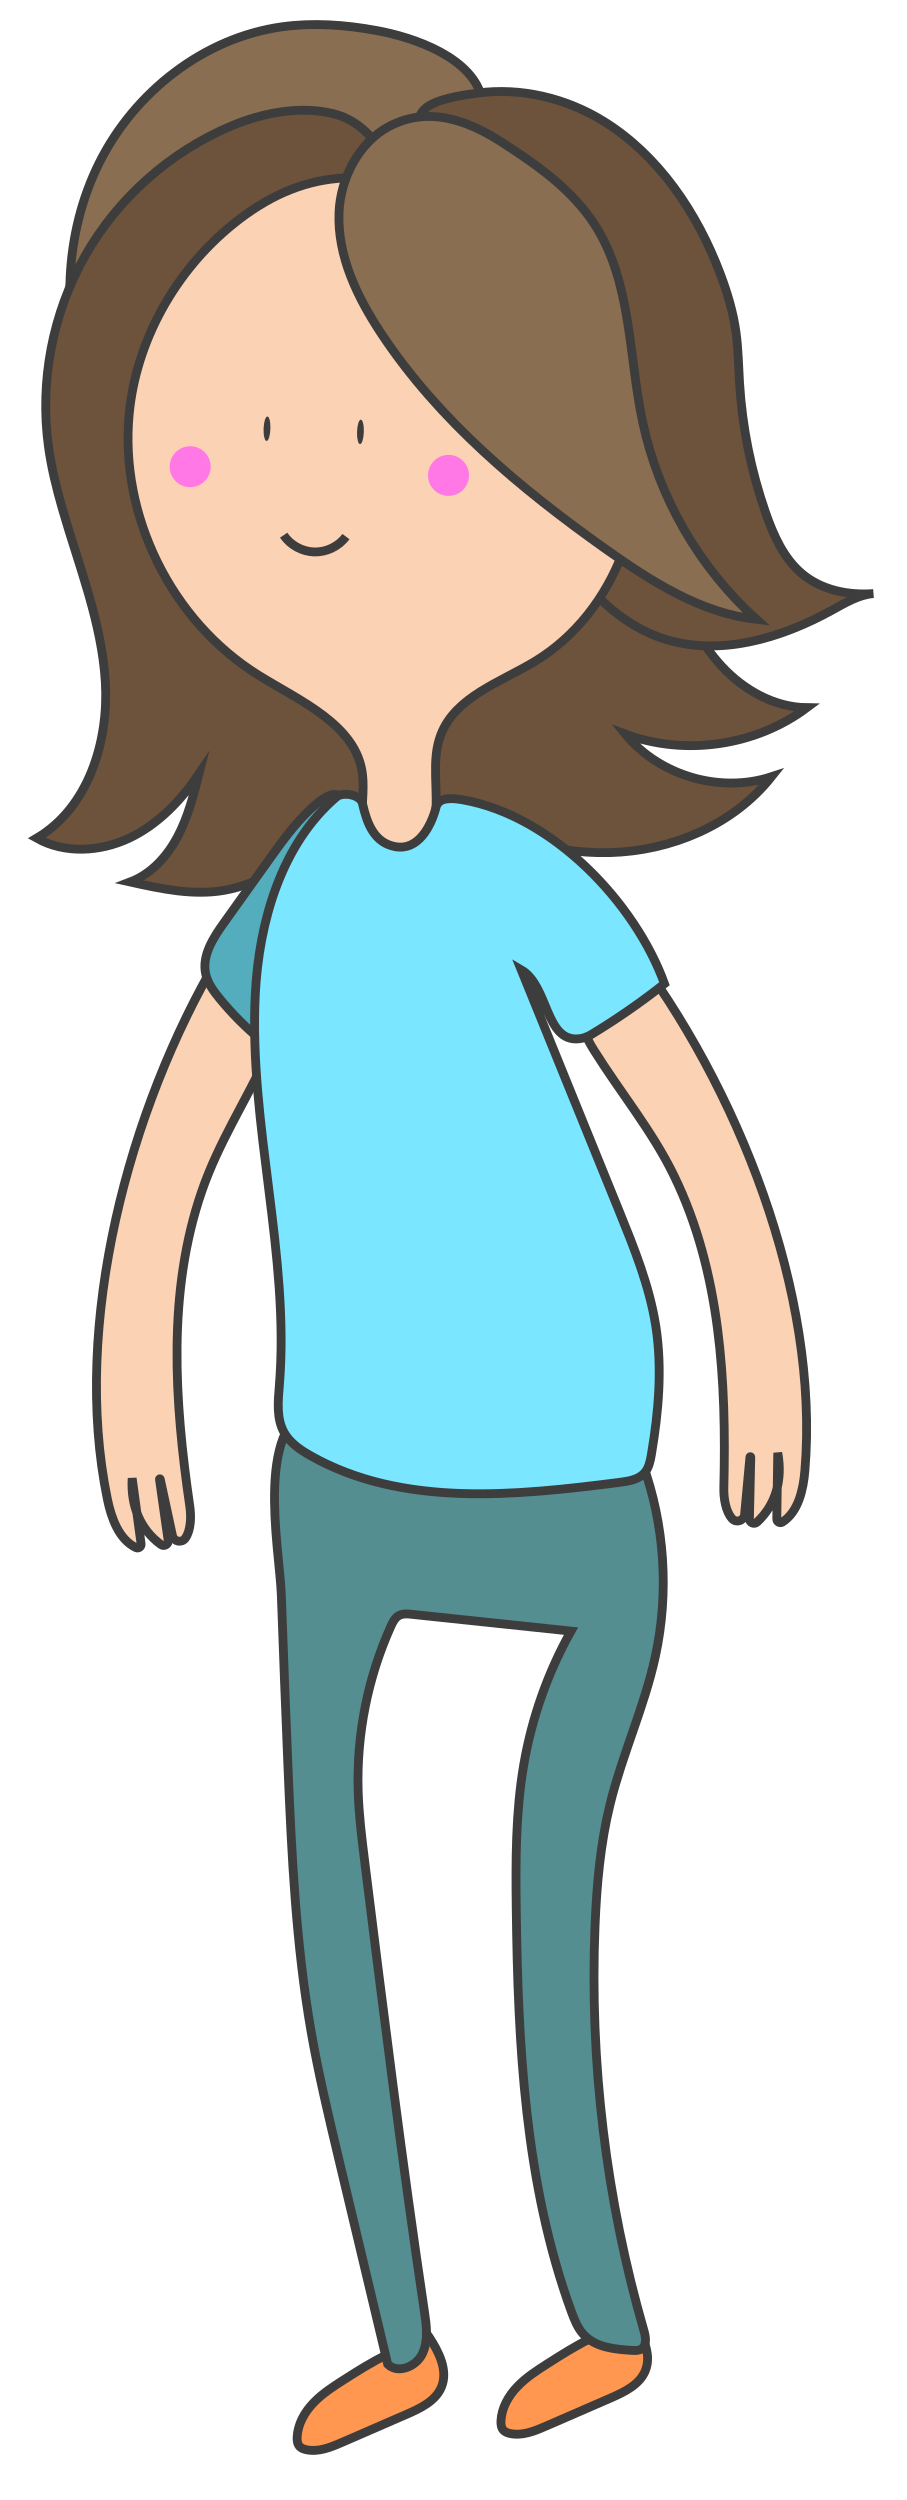
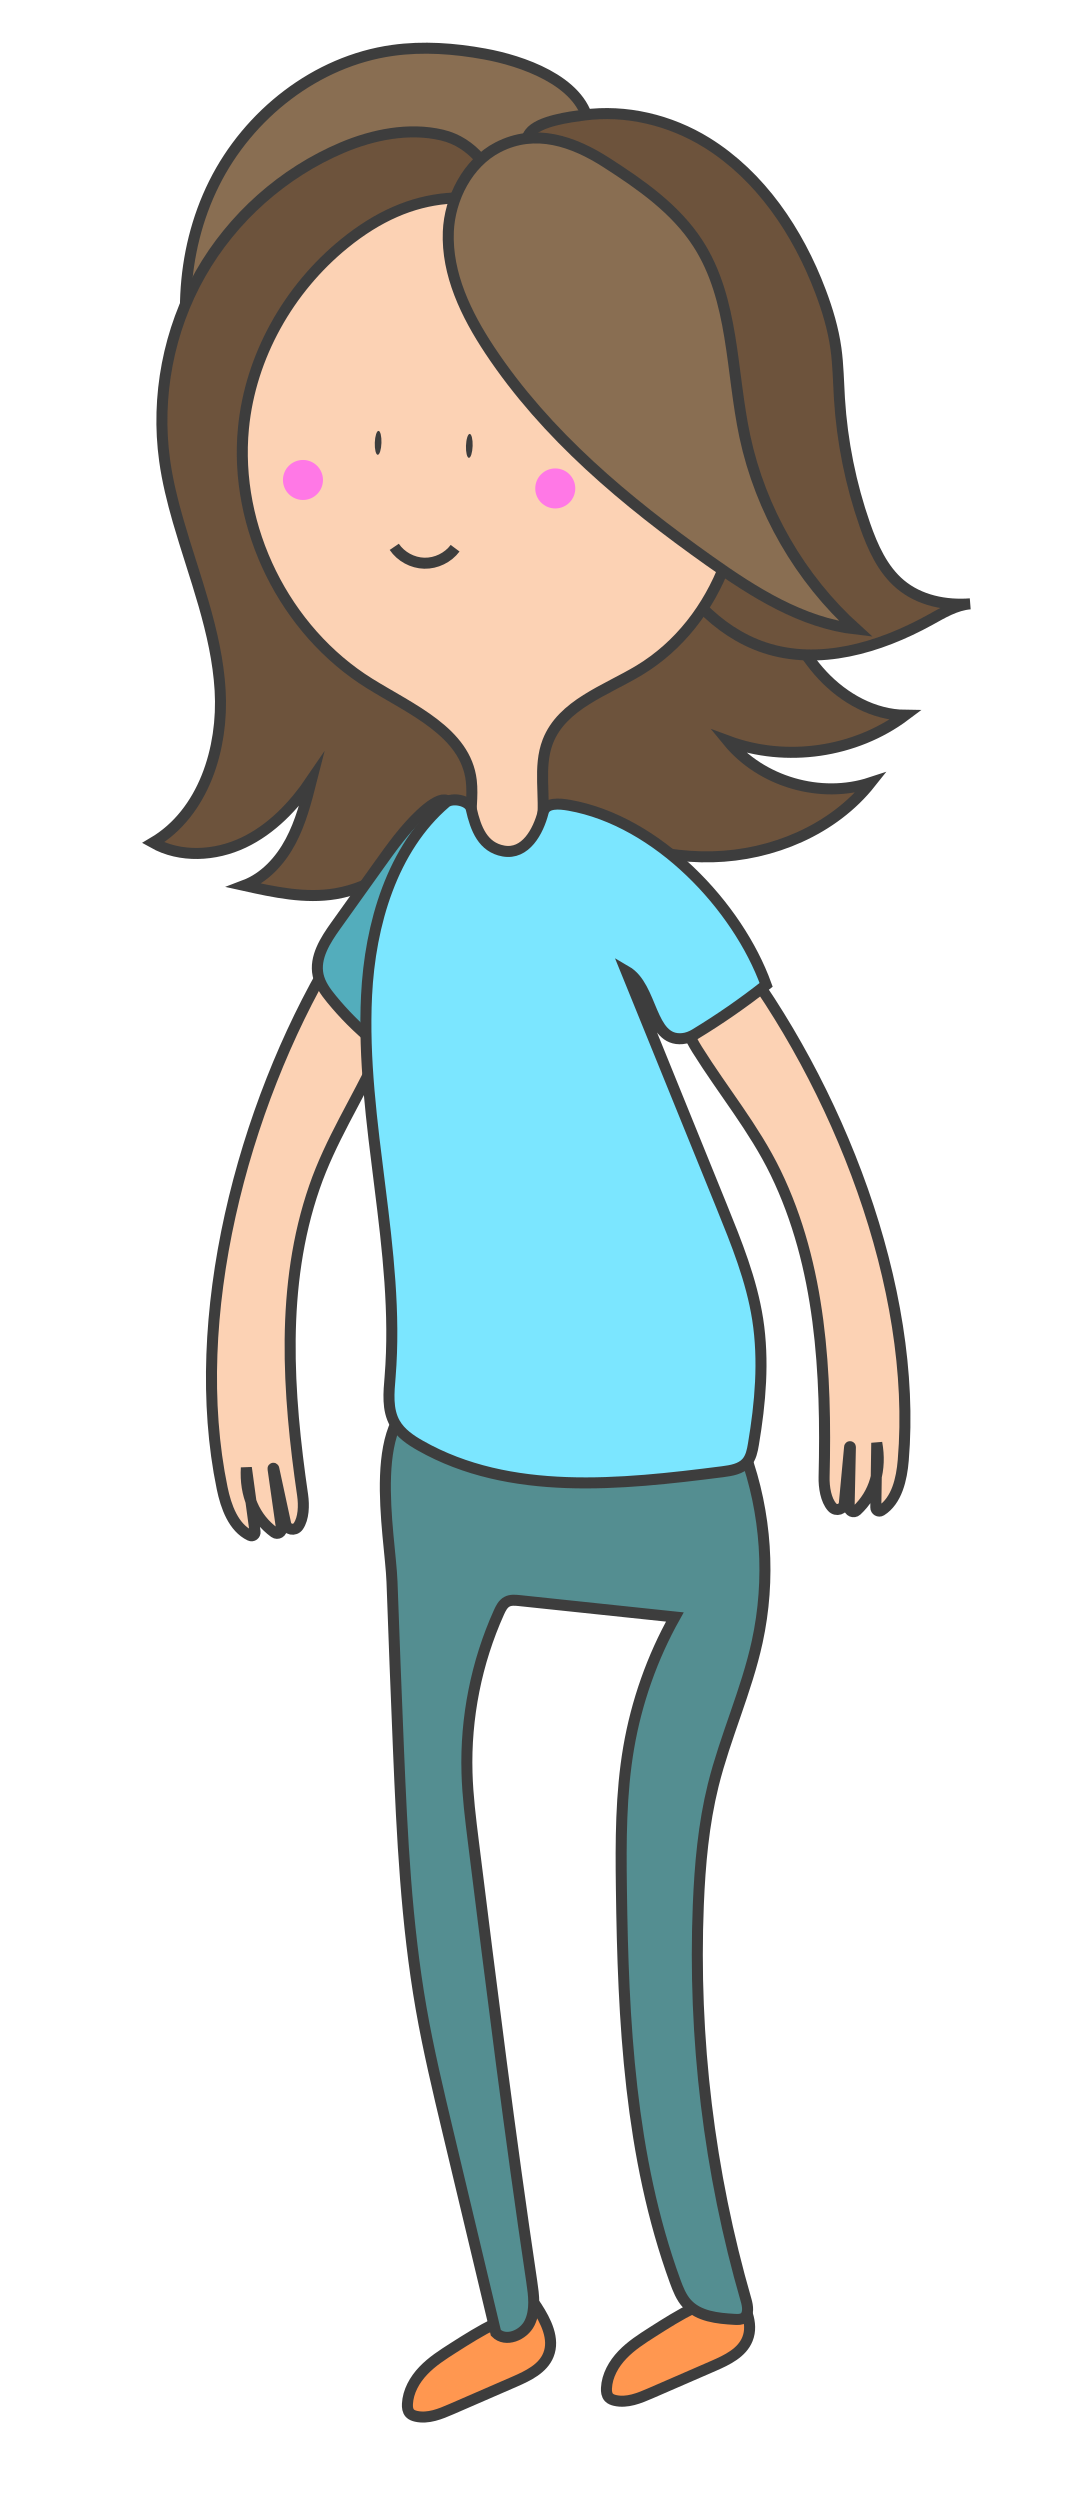
- <svg xmlns="http://www.w3.org/2000/svg" version="1.1" id="Calque_1" x="0px" y="0px" viewBox="0 0 204.8 564.8" style="enable-background:new 0 0 204.8 564.8;" xml:space="preserve">
-   <style type="text/css">
- 	.st0{fill:#6D533C;stroke:#3D3D3D;stroke-width:2;stroke-miterlimit:10;}
- 	.st1{fill:#896E52;stroke:#3D3D3D;stroke-width:2;stroke-miterlimit:10;}
- 	.st2{fill:#FF9750;stroke:#3D3D3D;stroke-width:2;stroke-miterlimit:10;}
- 	.st3{fill:#548E91;stroke:#3D3D3D;stroke-width:2;stroke-miterlimit:10;}
- 	.st4{fill:#FCD2B4;stroke:#3D3D3D;stroke-width:2;stroke-miterlimit:10;}
- 	.st5{fill:#53ADBC;stroke:#3D3D3D;stroke-width:2;stroke-miterlimit:10;}
- 	.st6{fill:#7BE6FF;stroke:#3D3D3D;stroke-width:2;stroke-miterlimit:10;}
- 	.st7{fill:#3D3D3D;}
- 	.st8{fill:none;stroke:#3D3D3D;stroke-width:2;stroke-miterlimit:10;}
- 	.st9{fill:#FF78E6;}
- </style>
+ <svg xmlns="http://www.w3.org/2000/svg" version="1.1" id="Calque_1" x="0px" y="0px" width="195.02px" height="453.351px" viewBox="0 48.351 195.02 453.351" enable-background="new 0 48.351 195.02 453.351" xml:space="preserve">
  <g>
-     <path class="st0" d="M137.69,192.62c13.91-0.34,27.97-6.23,36.61-17.14c-11.58,3.81-25.32-0.2-33.04-9.64   c13.51,5.02,29.5,2.69,41.02-5.96c-7.26-0.08-14.13-3.91-19.1-9.22s-8.23-11.97-10.8-18.77c-1.18-3.13-2.3-6.42-4.67-8.78   c-2.95-2.94-7.46-3.92-11.59-3.36s-7.95,2.48-11.5,4.67c-11.19,6.9-20.49,16.81-26.68,28.41c-2.93,5.49-5.19,11.67-5.28,17.95   c-0.04,2.85,0.12,7.11,1.8,9.57c2.24,3.3,2.31,1.12,4.92,1.7c5.84,1.29,11.57,5.54,17.49,7.42   C123.6,191.62,130.64,192.79,137.69,192.62z" />
-     <path class="st1" d="M85.02,6.89C77.99,5.6,70.77,5.07,63.69,6.06C46,8.53,30.34,20.86,22.39,36.85s-8.5,35.19-2.96,52.17   c0.46,1.4,1.14,2.97,2.55,3.37c0.82,0.23,1.69,0,2.51-0.23c14.13-4,28.38-8.38,40.75-16.3c10.8-6.92,19.77-16.3,28.63-25.58   c6.21-6.51,17.1-17.35,15.15-27.52C107.13,12.95,93.33,8.4,85.02,6.89z" />
-     <path class="st0" d="M52.12,28.52c-13.75,5.81-25.49,16.25-32.87,29.23s-10.34,28.41-8.29,43.2c0.65,4.71,1.8,9.35,3.11,13.92   c3.74,12.98,8.93,25.76,9.73,39.24s-3.87,28.39-15.51,35.25c6.3,3.55,14.34,3.09,20.88,0s11.72-8.53,15.78-14.52   c-1.24,4.87-2.5,9.8-4.86,14.23c-2.36,4.44-5.97,8.41-10.68,10.19c6.95,1.54,14.11,3.09,21.13,1.9   c8.77-1.49,16.24-7.05,23.18-12.62c3.76-3.02,7.54-6.17,10.1-10.25c4.39-7.02,4.58-15.74,5.46-23.97   c1.57-14.75,5.71-29.13,7.6-43.85c2.03-15.88,1.37-32.09-1.87-47.76c-2.58-12.49-5.56-33.68-19.88-37.07   C67.52,23.85,59.21,25.53,52.12,28.52z" />
-     <path class="st0" d="M136.33,27.37c12.42,7.67,21.16,20.61,26.4,34.53c1.6,4.24,2.91,8.62,3.54,13.13   c0.53,3.83,0.57,7.72,0.81,11.58c0.62,9.96,2.61,19.83,5.88,29.21c1.79,5.14,4.11,10.34,8.22,13.79   c4.43,3.72,10.46,4.93,16.16,4.49c-3.36,0.27-6.39,2.11-9.36,3.75c-11.73,6.47-25.68,10.59-38.32,6.36   c-11.11-3.72-19.54-13.41-24.85-24.14c-5.31-10.73-7.97-22.61-11.12-34.21c-4.4-16.24-9.82-32.17-16.22-47.68   c-1.45-3.5-4.66-9.52-2.02-13.02c2.11-2.8,9.3-3.7,12.43-4.13C117.67,19.7,127.89,22.16,136.33,27.37z" />
-     <path class="st2" d="M123.83,533.92c-2.46,1.57-4.95,3.16-6.96,5.27c-2.02,2.11-3.55,4.82-3.69,7.73   c-0.04,0.76,0.05,1.58,0.57,2.14c0.37,0.39,0.9,0.58,1.42,0.7c2.78,0.63,5.61-0.53,8.22-1.67c4.85-2.11,9.71-4.22,14.56-6.33   c3.14-1.37,6.58-3.02,7.85-6.2c1.49-3.7-0.58-7.81-2.74-11.15c-0.44-0.69-1.04-1.45-1.86-1.41c-1.6,0.08-5.85,4.38-7.75,5.3   C130.09,529.94,127.01,531.89,123.83,533.92z" />
-     <path class="st2" d="M77.78,537.58c-2.46,1.57-4.95,3.16-6.96,5.27c-2.02,2.11-3.55,4.82-3.69,7.73c-0.04,0.76,0.05,1.58,0.57,2.14   c0.37,0.39,0.9,0.58,1.42,0.7c2.78,0.63,5.61-0.53,8.22-1.67c4.85-2.11,9.71-4.22,14.56-6.33c3.14-1.37,6.58-3.02,7.85-6.2   c1.49-3.7-0.58-7.81-2.74-11.15c-0.44-0.69-1.04-1.45-1.86-1.41c-1.6,0.08-5.85,4.38-7.75,5.3   C84.05,533.61,80.96,535.55,77.78,537.58z" />
-     <path class="st3" d="M65.06,399.23c0.84,20.04,1.8,40.14,5.25,59.88c1.67,9.52,3.91,18.93,6.15,28.33   c3.71,15.56,7.42,31.12,11.13,46.68c2.26,2.25,6.39,0.59,7.81-2.31s0.97-6.35,0.49-9.56c-5.04-33.82-9.27-67.77-13.5-101.71   c-0.66-5.32-1.33-10.64-1.48-16c-0.37-12.72,2.18-25.53,7.38-37.09c0.43-0.96,0.94-1.97,1.84-2.47c0.86-0.47,1.89-0.38,2.86-0.28   c12,1.27,24,2.53,36.01,3.8c-5.23,9.34-8.86,19.62-10.68,30.23c-1.83,10.69-1.83,21.61-1.69,32.45   c0.39,30.78,1.94,62.15,12.42,90.96c0.68,1.86,1.42,3.76,2.73,5.21c2.71,2.99,7.09,3.42,11.05,3.65c0.73,0.04,1.53,0.07,2.14-0.35   c1.2-0.83,0.92-2.7,0.5-4.13c-8.54-29.57-12.29-60.62-11.04-91.47c0.38-9.29,1.21-18.6,3.44-27.62   c2.79-11.24,7.71-21.86,10.18-33.18c3.15-14.45,2.13-29.83-2.91-43.69c-0.45-1.25-0.96-2.52-1.89-3.44   c-1.75-1.73-4.45-1.77-6.88-1.77c-11.27-0.02-22.46-1.56-33.52-3.67c-9.3-1.78-20.71-6.48-30.24-4.63   c-15.68,3.05-9.42,32.51-9.05,43.35C64.02,373.34,64.52,386.29,65.06,399.23z" />
-     <path class="st4" d="M45.6,269.09c-7.86,22.77-6.17,47.52-2.72,71.23c0.34,2.37,0.25,5.38-1,7.18c-0.81,1.17-2.63,0.81-2.93-0.59   c-0.92-4.25-1.83-8.5-2.75-12.75c-0.02-0.11-0.19-0.08-0.17,0.03l1.96,13.79c0.13,0.9-0.89,1.51-1.63,0.97   c-4.65-3.39-6.88-8.74-6.5-14.99l2.01,14.82c0.09,0.64-0.57,1.14-1.15,0.86c-3.84-1.82-5.58-6.67-6.46-10.95   c-8.13-39.39,4.71-88.05,25.18-122.61c0.03-0.05,0.1-0.06,0.14-0.02c9.02,8.38,16.52,10.03,10.64,22.61   C55.41,248.91,49.3,258.35,45.6,269.09z" />
-     <path class="st5" d="M60.56,194.53c-3.33,4.67-6.67,9.33-10,14c-2.42,3.39-4.97,7.36-4.1,11.46c0.45,2.11,1.76,3.9,3.11,5.55   c2.88,3.52,6.1,6.75,9.6,9.62c2.76-12.85,9.63-24.33,14.01-36.7c1.55-4.37,2.78-8.85,3.7-13.4c1.56-7.8-2.37-6.37-6.76-2.24   C66.46,186.27,63.49,190.42,60.56,194.53z" />
-     <path class="st4" d="M152.3,265.67c10.53,21.67,11.81,46.44,11.23,70.4c-0.06,2.39,0.4,5.37,1.85,7.01   c0.94,1.07,2.71,0.49,2.84-0.93c0.4-4.33,0.8-8.66,1.21-12.98c0.01-0.11,0.18-0.1,0.18,0.01l-0.3,13.92   c-0.02,0.91,1.07,1.39,1.74,0.77c4.21-3.92,5.78-9.5,4.66-15.66l-0.22,14.95c-0.01,0.65,0.7,1.06,1.25,0.72   c3.6-2.27,4.74-7.29,5.1-11.64c3.36-40.08-15.21-86.86-39.67-118.72c-0.03-0.04-0.1-0.04-0.14,0c-7.96,9.4-15.2,11.94-7.86,23.72   C140.15,246.81,147.34,255.46,152.3,265.67z" />
-     <path class="st4" d="M29.19,93.45c-2.23,23.03,9.54,46.85,29.18,59.07c9.58,5.96,22.23,11.27,23.53,22.48   c0.82,7.09-2.64,16.53,3.62,19.96c5.6,3.07,11.97-3.68,12.79-10.02c0.83-6.34-1.01-13.06,1.31-19.02   c3.32-8.51,13.34-11.74,21.16-16.46c18.53-11.19,27.04-35.45,22.27-56.57S121.8,54.4,102.03,45.59   c-18.44-8.22-33.87-7.56-49.52,5.17C39.63,61.24,30.8,76.86,29.19,93.45z" />
-     <path class="st6" d="M150.12,222.25c-5.24,4.14-10.75,7.96-16.47,11.43c-0.89,0.54-1.87,0.91-2.9,1.01   c-7.63,0.72-6.76-11.98-13.01-15.61c7.35,18.11,14.71,36.23,22.06,54.34c3.46,8.52,6.94,17.13,8.36,26.2   c1.49,9.58,0.62,19.37-0.99,28.93c-0.25,1.5-0.56,3.07-1.57,4.21c-1.35,1.52-3.56,1.87-5.58,2.13c-23.62,3.02-49.2,5.69-69.88-6.03   c-2.3-1.3-4.58-2.85-5.89-5.12c-1.85-3.2-1.43-7.15-1.13-10.83c2.38-29.4-6.9-58.73-5.45-88.19c0.81-16.49,5.92-34.05,18.31-44.64   c1.5-1.29,5.47-0.5,5.9,1.42c1.05,4.7,2.73,8.92,7.44,9.78c5.13,0.94,8.07-4.53,9.21-8.97c0.59-2.29,3.72-2.02,6.05-1.61   C124.94,184.31,143.52,204,150.12,222.25z" />
-     <ellipse transform="matrix(0.0336 -0.9994 0.9994 0.0336 -38.5104 153.8983)" class="st7" cx="60.33" cy="96.86" rx="2.77" ry="0.77" />
-     <ellipse transform="matrix(0.0336 -0.9994 0.9994 0.0336 -18.8189 175.6843)" class="st7" cx="81.44" cy="97.57" rx="2.77" ry="0.77" />
-     <path class="st8" d="M64.08,120.91c1.54,2.27,4.21,3.73,6.96,3.79c2.74,0.06,5.48-1.27,7.12-3.47" />
-     <circle class="st9" cx="101.33" cy="107.4" r="4.63" />
-     <circle class="st9" cx="42.96" cy="105.44" r="4.63" />
-     <path class="st1" d="M76.59,48c-0.4,9.82,4.13,19.18,9.56,27.38c13.04,19.68,31.55,35.1,50.81,48.75   c10.29,7.3,21.4,14.37,33.94,15.81c-12.94-11.69-22.07-27.54-25.71-44.59c-3.21-15.07-2.48-31.62-10.82-44.57   c-5.14-7.99-13.17-13.61-21.17-18.75c-7.69-4.95-16.49-8.03-25.15-3.55C81.06,32.09,76.9,40.35,76.59,48z" />
+     <path fill="#6D533C" stroke="#3D3D3D" stroke-width="2" stroke-miterlimit="10" d="M129.19,203.721   c10.902-0.265,21.924-4.883,28.695-13.434c-9.078,2.986-19.848-0.156-25.898-7.556c10.591,3.935,23.123,2.108,32.154-4.672   c-5.691-0.063-11.076-3.064-14.972-7.227s-6.45-9.383-8.466-14.712c-0.923-2.454-1.803-5.032-3.66-6.881   c-2.313-2.305-5.848-3.073-9.085-2.634c-3.237,0.438-6.231,1.944-9.013,3.66c-8.771,5.409-16.062,13.176-20.913,22.268   c-2.296,4.304-4.068,9.147-4.138,14.069c-0.032,2.233,0.093,5.573,1.411,7.501c1.756,2.586,1.812,0.878,3.857,1.333   c4.578,1.011,9.068,4.342,13.708,5.816C118.147,202.937,123.664,203.855,129.19,203.721z" />
+     <path fill="#896E52" stroke="#3D3D3D" stroke-width="2" stroke-miterlimit="10" d="M87.906,58.144   c-5.51-1.011-11.169-1.427-16.719-0.65c-13.864,1.936-26.139,11.6-32.371,24.134c-6.232,12.533-6.662,27.582-2.32,40.891   c0.361,1.098,0.894,2.328,1.998,2.642c0.644,0.181,1.326,0,1.968-0.181c11.076-3.135,22.245-6.568,31.941-12.776   c8.465-5.424,15.497-12.776,22.441-20.05c4.867-5.103,13.402-13.6,11.875-21.57C105.237,62.894,94.42,59.328,87.906,58.144z" />
+     <path fill="#6D533C" stroke="#3D3D3D" stroke-width="2" stroke-miterlimit="10" d="M62.118,75.098   c-10.777,4.554-19.979,12.737-25.764,22.911c-5.785,10.174-8.105,22.268-6.498,33.861c0.509,3.691,1.41,7.329,2.438,10.91   c2.932,10.174,6.999,20.191,7.626,30.757s-3.033,22.253-12.157,27.63c4.938,2.782,11.24,2.421,16.366,0   c5.126-2.423,9.187-6.686,12.369-11.38c-0.972,3.817-1.959,7.681-3.81,11.154c-1.849,3.48-4.68,6.591-8.372,7.986   c5.448,1.208,11.06,2.422,16.561,1.49c6.875-1.167,12.73-5.525,18.169-9.891c2.948-2.368,5.91-4.836,7.917-8.035   c3.441-5.502,3.59-12.337,4.28-18.788c1.23-11.562,4.474-22.833,5.957-34.37c1.591-12.447,1.074-25.153-1.466-37.435   c-2.022-9.79-4.358-26.398-15.582-29.056C74.19,71.438,67.677,72.755,62.118,75.098z" />
+     <path fill="#6D533C" stroke="#3D3D3D" stroke-width="2" stroke-miterlimit="10" d="M128.123,74.197   c9.734,6.012,16.586,16.154,20.693,27.064c1.254,3.324,2.279,6.757,2.773,10.291c0.416,3.002,0.447,6.051,0.635,9.077   c0.486,7.807,2.047,15.543,4.61,22.895c1.403,4.029,3.22,8.105,6.442,10.808c3.472,2.916,8.199,3.865,12.666,3.52   c-2.633,0.211-5.008,1.654-7.336,2.939c-9.195,5.071-20.129,8.3-30.036,4.985c-8.708-2.916-15.315-10.511-19.478-18.921   c-4.162-8.411-6.246-17.722-8.715-26.814c-3.45-12.729-7.697-25.215-12.714-37.372c-1.137-2.743-3.652-7.462-1.583-10.206   c1.654-2.195,7.29-2.9,9.743-3.237C113.497,68.185,121.508,70.113,128.123,74.197z" />
+     <path fill="#FF9750" stroke="#3D3D3D" stroke-width="2" stroke-miterlimit="10" d="M118.325,471.235   c-1.928,1.231-3.88,2.478-5.456,4.132c-1.582,1.653-2.783,3.778-2.893,6.059c-0.03,0.596,0.039,1.238,0.447,1.677   c0.291,0.306,0.706,0.455,1.114,0.548c2.179,0.494,4.396-0.415,6.442-1.308c3.801-1.654,7.609-3.308,11.411-4.962   c2.462-1.074,5.159-2.367,6.153-4.86c1.168-2.9-0.455-6.121-2.148-8.739c-0.344-0.542-0.814-1.137-1.457-1.105   c-1.254,0.062-4.586,3.433-6.074,4.154C123.234,468.116,120.819,469.645,118.325,471.235z" />
+     <path fill="#FF9750" stroke="#3D3D3D" stroke-width="2" stroke-miterlimit="10" d="M82.232,474.104   c-1.928,1.23-3.88,2.477-5.456,4.131c-1.583,1.654-2.782,3.779-2.892,6.059c-0.032,0.596,0.039,1.238,0.447,1.678   c0.291,0.305,0.706,0.455,1.114,0.548c2.178,0.494,4.396-0.416,6.442-1.309c3.802-1.653,7.611-3.308,11.413-4.962   c2.461-1.073,5.156-2.366,6.152-4.858c1.168-2.9-0.454-6.122-2.147-8.741c-0.346-0.541-0.814-1.137-1.458-1.104   c-1.255,0.063-4.585,3.433-6.076,4.153C87.147,470.993,84.724,472.514,82.232,474.104z" />
+     <path fill="#548E91" stroke="#3D3D3D" stroke-width="2" stroke-miterlimit="10" d="M72.262,365.664   c0.658,15.709,1.411,31.462,4.114,46.936c1.31,7.462,3.065,14.838,4.82,22.205c2.909,12.196,5.816,24.393,8.724,36.589   c1.772,1.764,5.009,0.464,6.122-1.811c1.114-2.273,0.76-4.978,0.385-7.493c-3.951-26.508-7.266-53.119-10.582-79.723   c-0.518-4.169-1.042-8.338-1.16-12.54c-0.29-9.97,1.709-20.011,5.785-29.071c0.337-0.753,0.736-1.545,1.441-1.936   c0.675-0.369,1.482-0.299,2.242-0.22c9.406,0.995,18.812,1.982,28.225,2.978c-4.101,7.32-6.944,15.379-8.372,23.695   c-1.434,8.379-1.434,16.938-1.323,25.436c0.306,24.125,1.521,48.713,9.734,71.295c0.533,1.458,1.114,2.947,2.14,4.082   c2.125,2.345,5.558,2.683,8.66,2.861c0.572,0.031,1.201,0.056,1.679-0.274c0.94-0.65,0.722-2.116,0.392-3.237   c-6.694-23.177-9.633-47.515-8.653-71.694c0.298-7.281,0.948-14.579,2.696-21.649c2.188-8.81,6.042-17.135,7.979-26.007   c2.469-11.327,1.67-23.382-2.28-34.245c-0.353-0.979-0.753-1.976-1.481-2.696c-1.373-1.356-3.489-1.387-5.395-1.387   c-8.832-0.016-17.603-1.223-26.272-2.877c-7.29-1.396-16.232-5.079-23.703-3.63c-12.291,2.391-7.383,25.481-7.093,33.979   C71.446,345.372,71.839,355.522,72.262,365.664z" />
+     <path fill="#FCD2B4" stroke="#3D3D3D" stroke-width="2" stroke-miterlimit="10" d="M57.01,263.659   c-6.161,17.847-4.837,37.247-2.132,55.831c0.266,1.857,0.196,4.217-0.784,5.627c-0.635,0.917-2.062,0.635-2.296-0.463   c-0.722-3.33-1.435-6.662-2.155-9.992c-0.017-0.087-0.149-0.063-0.133,0.021l1.536,10.811c0.103,0.704-0.696,1.184-1.278,0.76   c-3.644-2.656-5.392-6.85-5.094-11.749l1.576,11.615c0.07,0.503-0.447,0.895-0.902,0.674c-3.009-1.426-4.374-5.228-5.063-8.583   c-6.372-30.874,3.691-69.014,19.736-96.102c0.023-0.04,0.079-0.046,0.11-0.017c7.069,6.568,12.948,7.862,8.339,17.722   C64.698,247.842,59.909,255.241,57.01,263.659z" />
+     <path fill="#53ADBC" stroke="#3D3D3D" stroke-width="2" stroke-miterlimit="10" d="M68.734,205.218   c-2.61,3.66-5.228,7.313-7.837,10.973c-1.897,2.657-3.896,5.769-3.214,8.982c0.354,1.654,1.379,3.057,2.438,4.351   c2.257,2.759,4.781,5.29,7.524,7.541c2.164-10.072,7.548-19.069,10.981-28.765c1.214-3.425,2.179-6.938,2.9-10.504   c1.223-6.113-1.858-4.992-5.299-1.754C73.359,198.744,71.031,201.997,68.734,205.218z" />
+     <path fill="#FCD2B4" stroke="#3D3D3D" stroke-width="2" stroke-miterlimit="10" d="M140.641,260.979   c8.254,16.985,9.256,36.4,8.802,55.179c-0.047,1.874,0.314,4.21,1.45,5.496c0.736,0.839,2.123,0.384,2.226-0.729   c0.313-3.395,0.627-6.788,0.949-10.175c0.007-0.086,0.142-0.077,0.142,0.009l-0.235,10.911c-0.017,0.712,0.839,1.089,1.364,0.603   c3.3-3.072,4.529-7.446,3.652-12.274l-0.171,11.719c-0.01,0.509,0.546,0.83,0.979,0.563c2.823-1.779,3.716-5.714,3.997-9.123   c2.635-31.415-11.922-68.082-31.094-93.055c-0.021-0.032-0.078-0.032-0.109,0c-6.238,7.368-11.913,9.359-6.16,18.592   C131.117,246.195,136.753,252.976,140.641,260.979z" />
+     <path fill="#FCD2B4" stroke="#3D3D3D" stroke-width="2" stroke-miterlimit="10" d="M44.147,125.991   c-1.749,18.051,7.477,36.722,22.872,46.3c7.507,4.671,17.423,8.833,18.443,17.62c0.642,5.557-2.07,12.956,2.836,15.645   c4.39,2.407,9.383-2.885,10.026-7.854c0.65-4.969-0.792-10.236,1.026-14.909c2.603-6.669,10.456-9.202,16.586-12.9   c14.524-8.771,21.194-27.787,17.456-44.341c-3.738-16.554-16.656-30.168-32.152-37.074c-14.454-6.443-26.547-5.925-38.814,4.052   C52.329,100.744,45.408,112.987,44.147,125.991z" />
+     <path fill="#7BE6FF" stroke="#3D3D3D" stroke-width="2" stroke-miterlimit="10" d="M138.932,226.946   c-4.106,3.245-8.426,6.239-12.908,8.959c-0.697,0.424-1.466,0.713-2.272,0.791c-5.981,0.564-5.3-9.389-10.199-12.235   c5.762,14.194,11.53,28.397,17.292,42.593c2.711,6.679,5.439,13.426,6.553,20.535c1.168,7.51,0.486,15.182-0.775,22.676   c-0.197,1.176-0.44,2.406-1.231,3.3c-1.058,1.19-2.79,1.465-4.374,1.67c-18.514,2.367-38.563,4.458-54.772-4.727   c-1.804-1.02-3.591-2.233-4.617-4.013c-1.451-2.508-1.121-5.604-0.885-8.488c1.865-23.044-5.409-46.033-4.272-69.125   c0.635-12.926,4.64-26.689,14.351-34.99c1.176-1.01,4.288-0.391,4.624,1.113c0.824,3.685,2.14,6.992,5.832,7.667   c4.021,0.737,6.325-3.552,7.219-7.031c0.463-1.795,2.916-1.583,4.742-1.261C119.196,197.208,133.76,212.641,138.932,226.946z" />
+     <ellipse transform="matrix(-0.0333 0.9994 -0.9994 -0.0333 199.4347 64.4173)" fill="#3D3D3D" cx="68.564" cy="128.66" rx="2.171" ry="0.604" />
+     <ellipse transform="matrix(-0.0339 0.9994 -0.9994 -0.0339 217.1264 48.5346)" fill="#3D3D3D" cx="85.104" cy="129.215" rx="2.171" ry="0.604" />
+     <path fill="none" stroke="#3D3D3D" stroke-width="2" stroke-miterlimit="10" d="M71.494,147.514   c1.206,1.78,3.299,2.924,5.456,2.971c2.147,0.046,4.294-0.996,5.58-2.72" />
+     <circle fill="#FF78E6" cx="100.692" cy="136.925" r="3.629" />
+     <circle fill="#FF78E6" cx="54.94" cy="135.389" r="3.629" />
+     <path fill="#896E52" stroke="#3D3D3D" stroke-width="2" stroke-miterlimit="10" d="M81.299,90.366   c-0.313,7.697,3.237,15.033,7.493,21.461c10.221,15.425,24.73,27.511,39.826,38.21c8.064,5.721,16.773,11.264,26.602,12.393   c-10.143-9.163-17.299-21.586-20.152-34.95c-2.516-11.813-1.943-24.785-8.479-34.934c-4.029-6.263-10.323-10.667-16.594-14.696   c-6.027-3.88-12.925-6.295-19.713-2.783C84.802,77.895,81.542,84.37,81.299,90.366z" />
  </g>
</svg>
